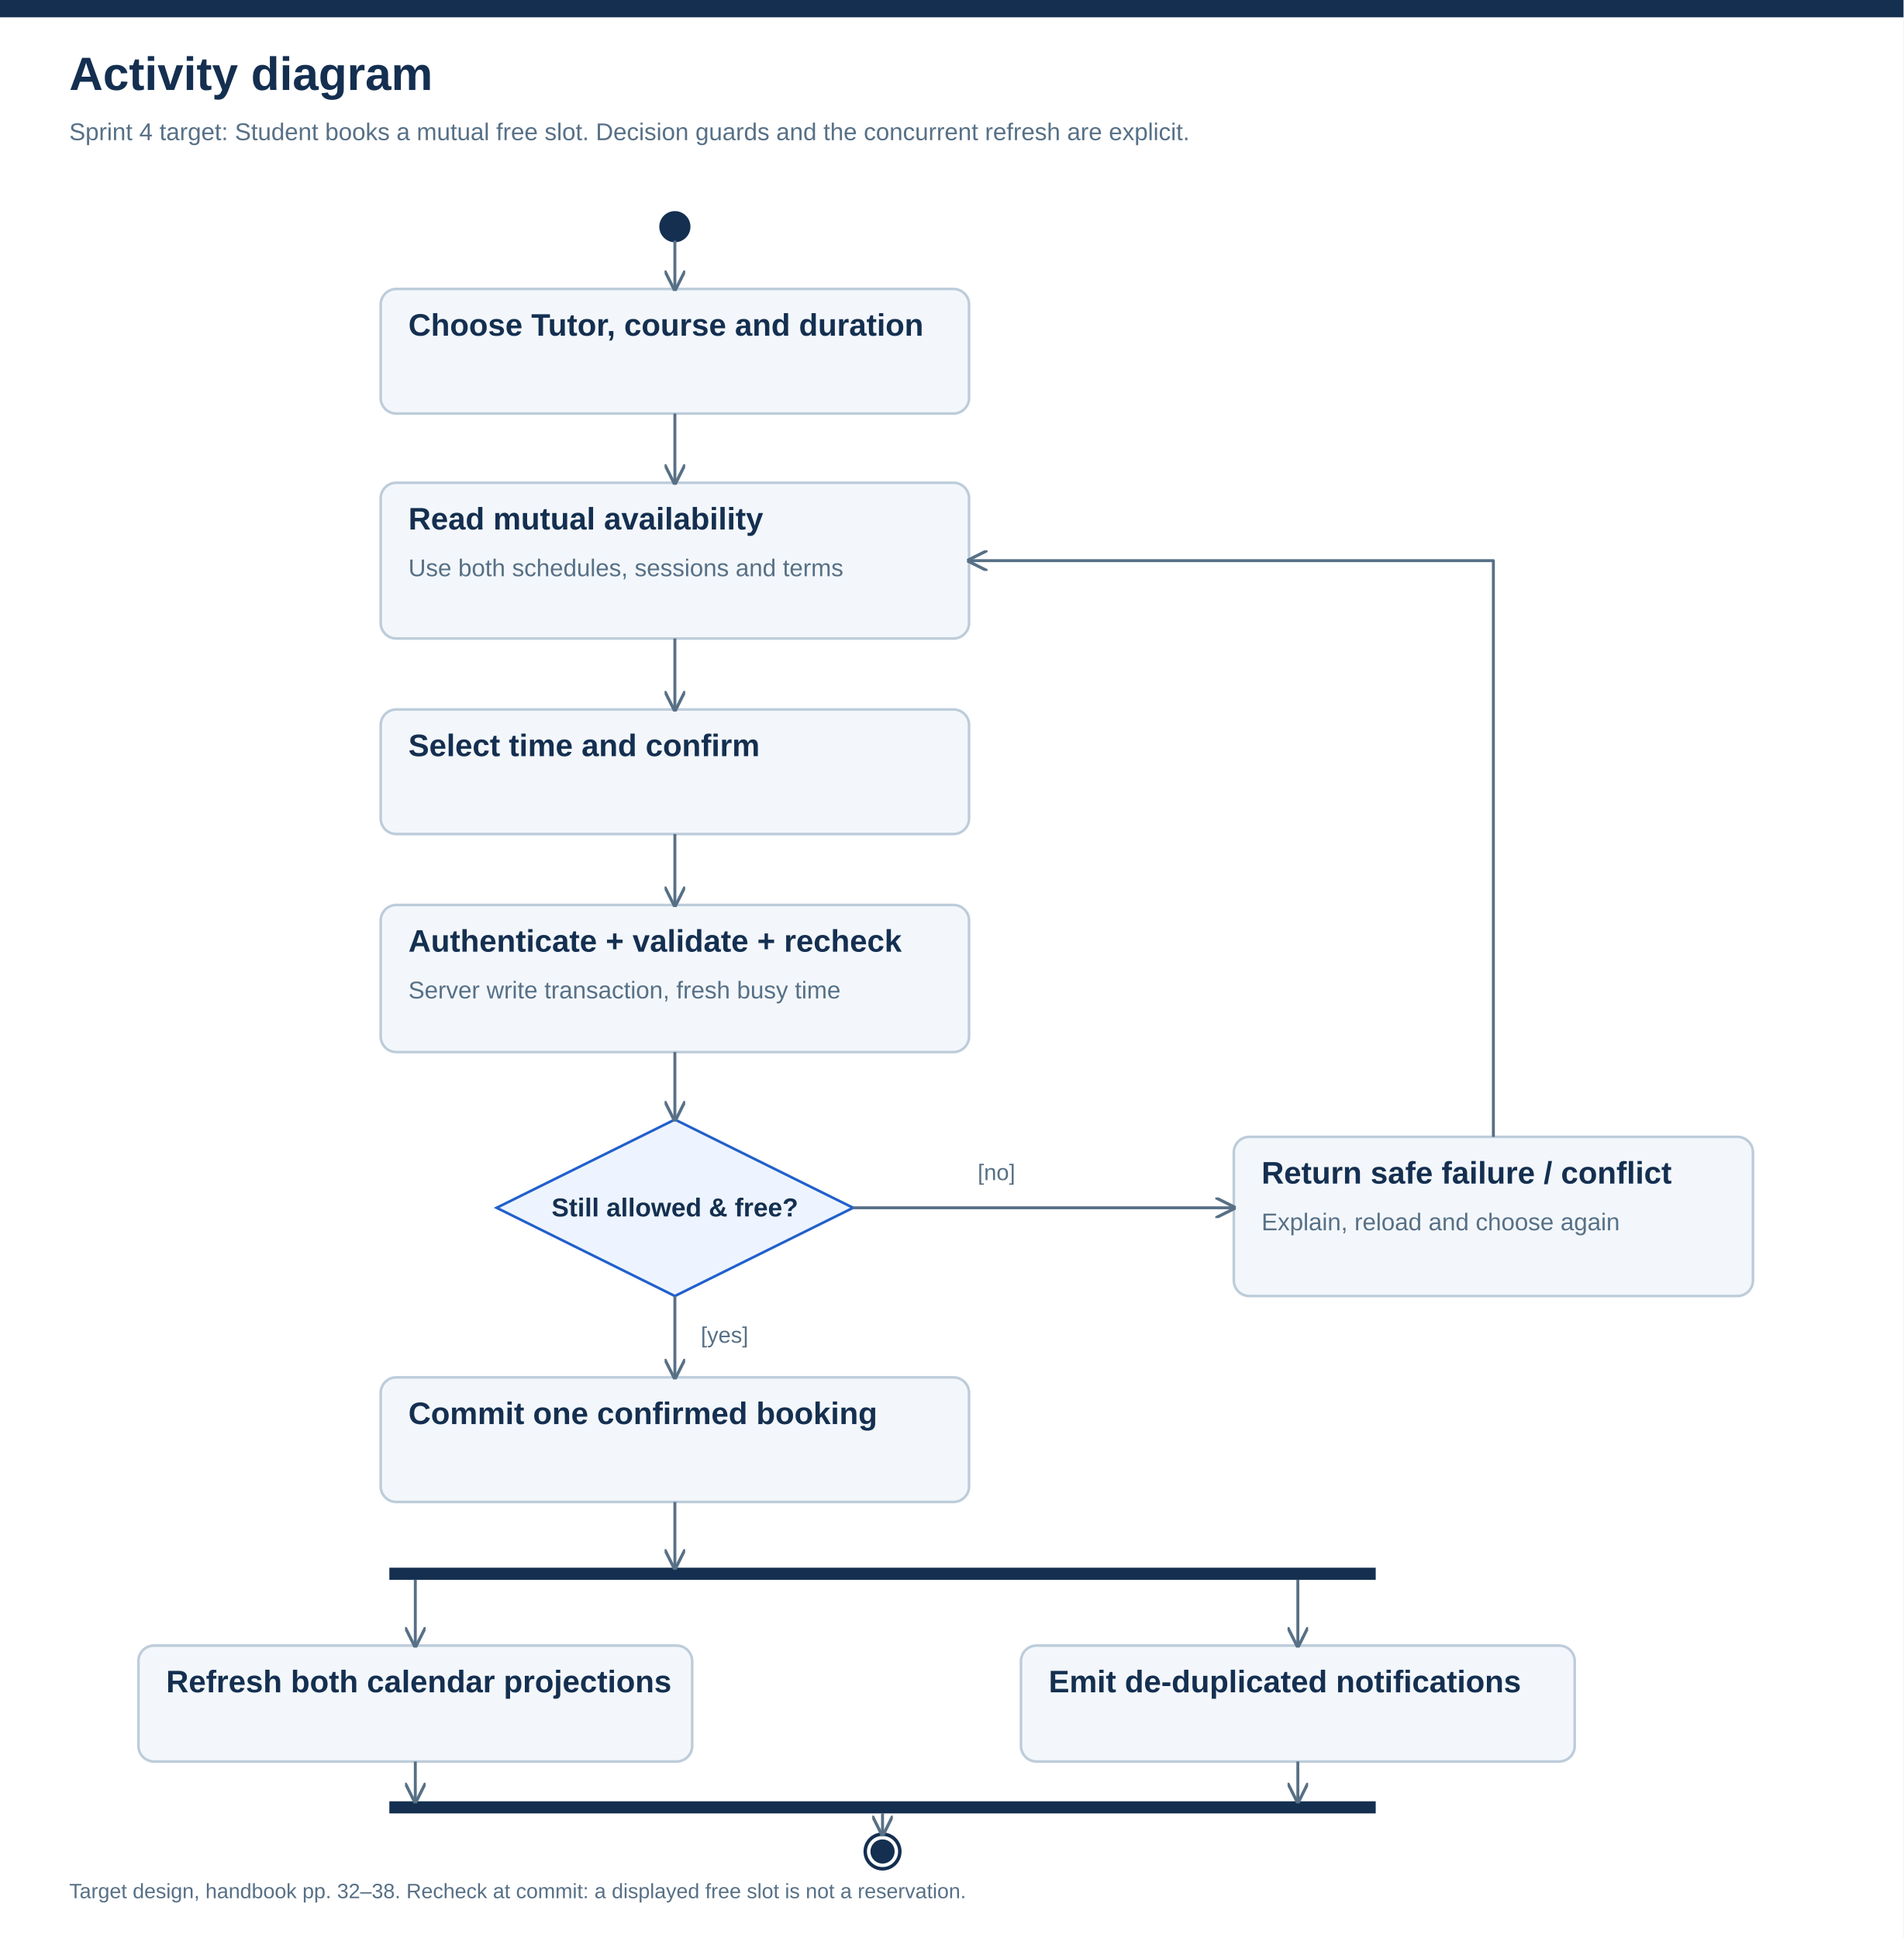
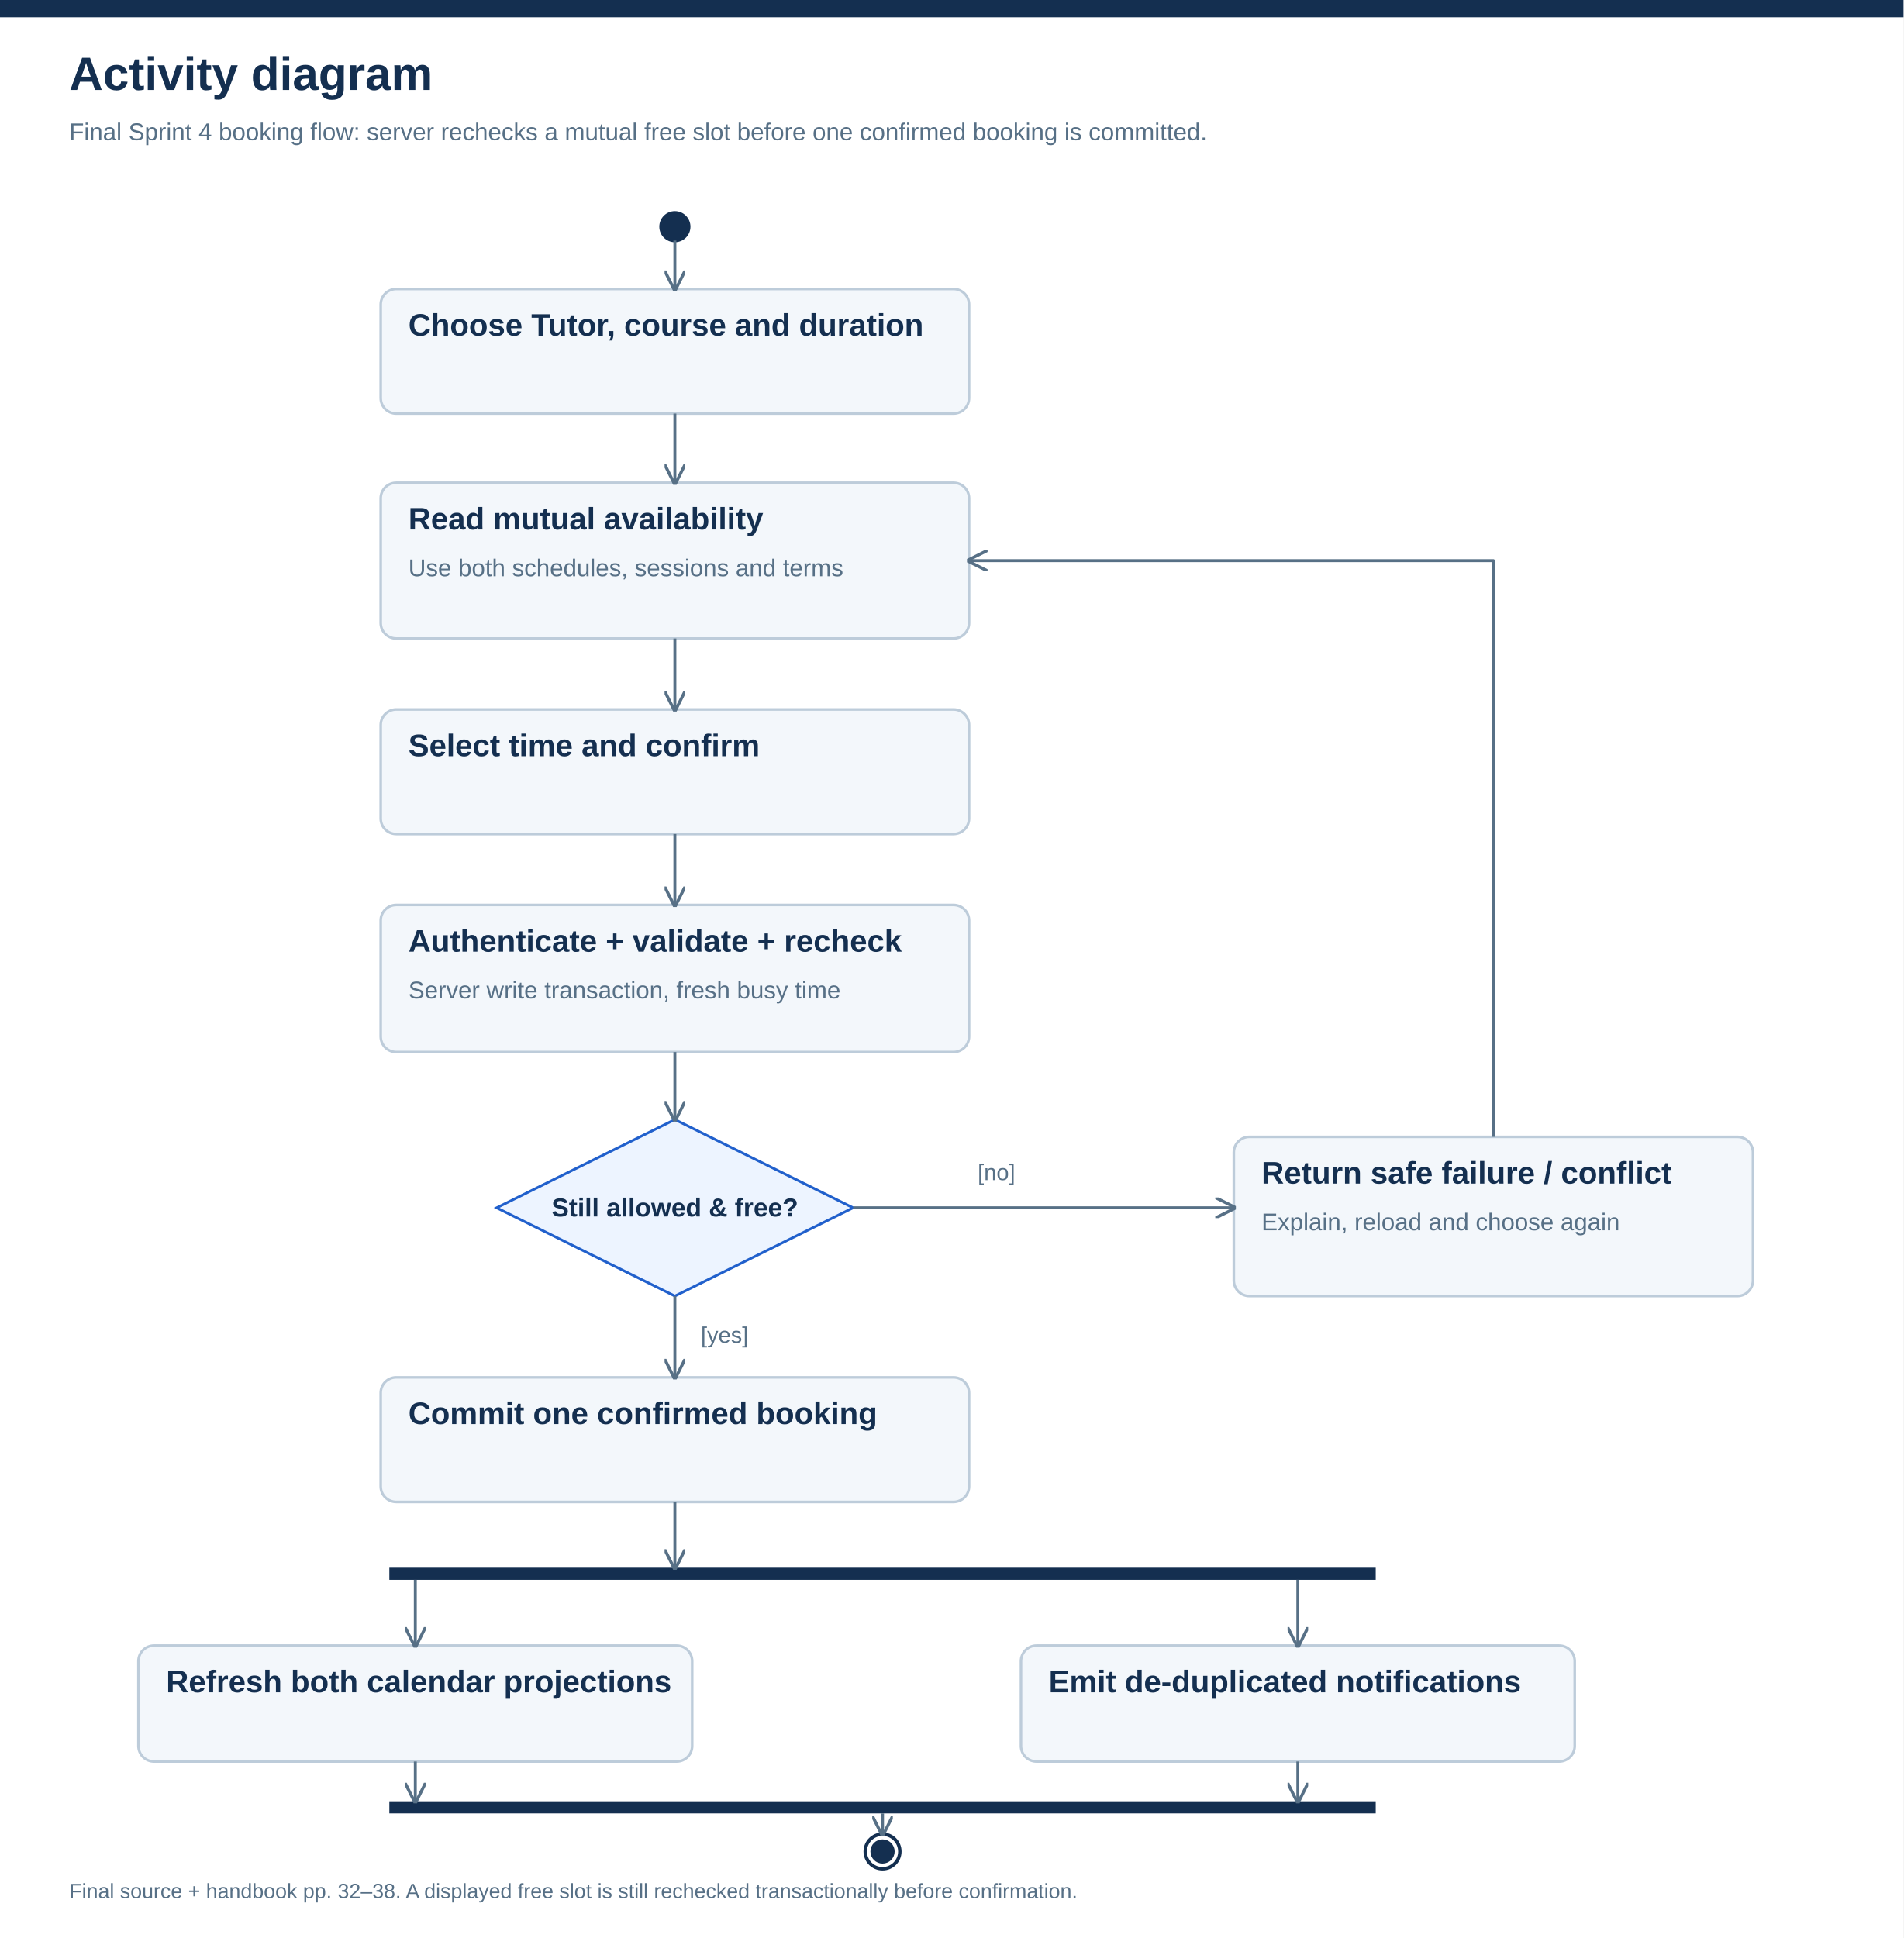
<svg xmlns="http://www.w3.org/2000/svg" width="1100" height="1120" viewBox="0 0 1100 1120" role="img" aria-label="Activity diagram">
  <defs>
    <marker id="arrow" viewBox="0 0 10 10" refX="9" refY="5" markerWidth="7" markerHeight="7" orient="auto-start-reverse">
      <path d="M0 0 L10 5 L0 10" fill="none" stroke="#577086" stroke-width="1.5" />
    </marker>
    <marker id="triangle" viewBox="0 0 12 12" refX="11" refY="6" markerWidth="10" markerHeight="10" orient="auto">
      <path d="M1 1 L11 6 L1 11 Z" fill="white" stroke="#577086" />
    </marker>
  </defs>
  <rect width="1100" height="1120" fill="white" />
  <rect width="1100" height="10" fill="#142f50" />
  <text x="40" y="52" font-size="27" fill="#142f50" font-weight="700" text-anchor="start">Activity diagram</text>
-   <text x="40" y="81" font-size="14" fill="#577086" font-weight="400" text-anchor="start">Sprint 4 target: Student books a mutual free slot. Decision guards and the concurrent refresh are explicit.</text>
+   <text x="40" y="81" font-size="14" fill="#577086" font-weight="400" text-anchor="start">Final Sprint 4 booking flow: server rechecks a mutual free slot before one confirmed booking is committed.</text>
  <style>text{font-family:Arial,Helvetica,sans-serif} .edge{fill:none;stroke:#577086;stroke-width:1.7;stroke-linejoin:round}</style>
  <circle cx="390" cy="131" r="8" fill="#142f50" stroke="#142f50" stroke-width="2" />
  <rect x="220" y="167" width="340" height="72" rx="9" fill="#f3f7fb" stroke="#bdccda" stroke-width="1.5" />
  <text x="236" y="194" font-size="18" fill="#142f50" font-weight="700" text-anchor="start">Choose Tutor, course and duration</text>
  <path d="M390 139 L390 167" class="edge" marker-end="url(#arrow)" />
  <rect x="220" y="279" width="340" height="90" rx="9" fill="#f3f7fb" stroke="#bdccda" stroke-width="1.5" />
  <text x="236" y="306" font-size="18" fill="#142f50" font-weight="700" text-anchor="start">Read mutual availability</text>
  <text x="236" y="333" font-size="14" fill="#577086" font-weight="400" text-anchor="start">Use both schedules, sessions and terms</text>
  <path d="M390 239 L390 279" class="edge" marker-end="url(#arrow)" />
  <rect x="220" y="410" width="340" height="72" rx="9" fill="#f3f7fb" stroke="#bdccda" stroke-width="1.5" />
  <text x="236" y="437" font-size="18" fill="#142f50" font-weight="700" text-anchor="start">Select time and confirm</text>
  <path d="M390 369 L390 410" class="edge" marker-end="url(#arrow)" />
  <rect x="220" y="523" width="340" height="85" rx="9" fill="#f3f7fb" stroke="#bdccda" stroke-width="1.5" />
  <text x="236" y="550" font-size="18" fill="#142f50" font-weight="700" text-anchor="start">Authenticate + validate + recheck</text>
  <text x="236" y="577" font-size="14" fill="#577086" font-weight="400" text-anchor="start">Server write transaction, fresh busy time</text>
  <path d="M390 482 L390 523" class="edge" marker-end="url(#arrow)" />
  <path d="M390 647 L493 698 L390 749 L287 698 Z" fill="#edf4ff" stroke="#2160cc" stroke-width="1.5" />
  <text x="390" y="703" font-size="15" fill="#142f50" font-weight="600" text-anchor="middle">Still allowed &amp; free?</text>
  <path d="M390 608 L390 647" class="edge" marker-end="url(#arrow)" />
  <rect x="713" y="657" width="300" height="92" rx="9" fill="#f3f7fb" stroke="#bdccda" stroke-width="1.5" />
  <text x="729" y="684" font-size="18" fill="#142f50" font-weight="700" text-anchor="start">Return safe failure / conflict</text>
  <text x="729" y="711" font-size="14" fill="#577086" font-weight="400" text-anchor="start">Explain, reload and choose again</text>
  <path d="M493 698 L713 698" class="edge" marker-end="url(#arrow)" />
  <text x="565" y="682" font-size="13" fill="#577086" font-weight="500" text-anchor="start">[no]</text>
  <path d="M863 657 L863 324 L560 324" class="edge" marker-end="url(#arrow)" />
  <rect x="220" y="796" width="340" height="72" rx="9" fill="#f3f7fb" stroke="#bdccda" stroke-width="1.5" />
  <text x="236" y="823" font-size="18" fill="#142f50" font-weight="700" text-anchor="start">Commit one confirmed booking</text>
  <path d="M390 749 L390 796" class="edge" marker-end="url(#arrow)" />
  <text x="405" y="776" font-size="13" fill="#577086" font-weight="500" text-anchor="start">[yes]</text>
  <rect x="225" y="906" width="570" height="7" fill="#142f50" />
  <path d="M390 868 L390 906" class="edge" marker-end="url(#arrow)" />
  <rect x="80" y="951" width="320" height="67" rx="9" fill="#f3f7fb" stroke="#bdccda" stroke-width="1.5" />
  <text x="96" y="978" font-size="18" fill="#142f50" font-weight="700" text-anchor="start">Refresh both calendar projections</text>
  <rect x="590" y="951" width="320" height="67" rx="9" fill="#f3f7fb" stroke="#bdccda" stroke-width="1.5" />
  <text x="606" y="978" font-size="18" fill="#142f50" font-weight="700" text-anchor="start">Emit de-duplicated notifications</text>
  <path d="M240 913 L240 951" class="edge" marker-end="url(#arrow)" />
  <path d="M750 913 L750 951" class="edge" marker-end="url(#arrow)" />
  <rect x="225" y="1041" width="570" height="7" fill="#142f50" />
  <path d="M240 1018 L240 1041" class="edge" marker-end="url(#arrow)" />
  <path d="M750 1018 L750 1041" class="edge" marker-end="url(#arrow)" />
  <circle cx="510" cy="1070" r="10" fill="white" stroke="#142f50" stroke-width="2" />
  <circle cx="510" cy="1070" r="6" fill="#142f50" stroke="#142f50" stroke-width="2" />
  <path d="M510 1048 L510 1060" class="edge" marker-end="url(#arrow)" />
-   <text x="40" y="1097" font-size="12" fill="#577086" font-weight="400" text-anchor="start">Target design, handbook pp. 32–38. Recheck at commit: a displayed free slot is not a reservation.</text>
+   <text x="40" y="1097" font-size="12" fill="#577086" font-weight="400" text-anchor="start">Final source + handbook pp. 32–38. A displayed free slot is still rechecked transactionally before confirmation.</text>
</svg>
